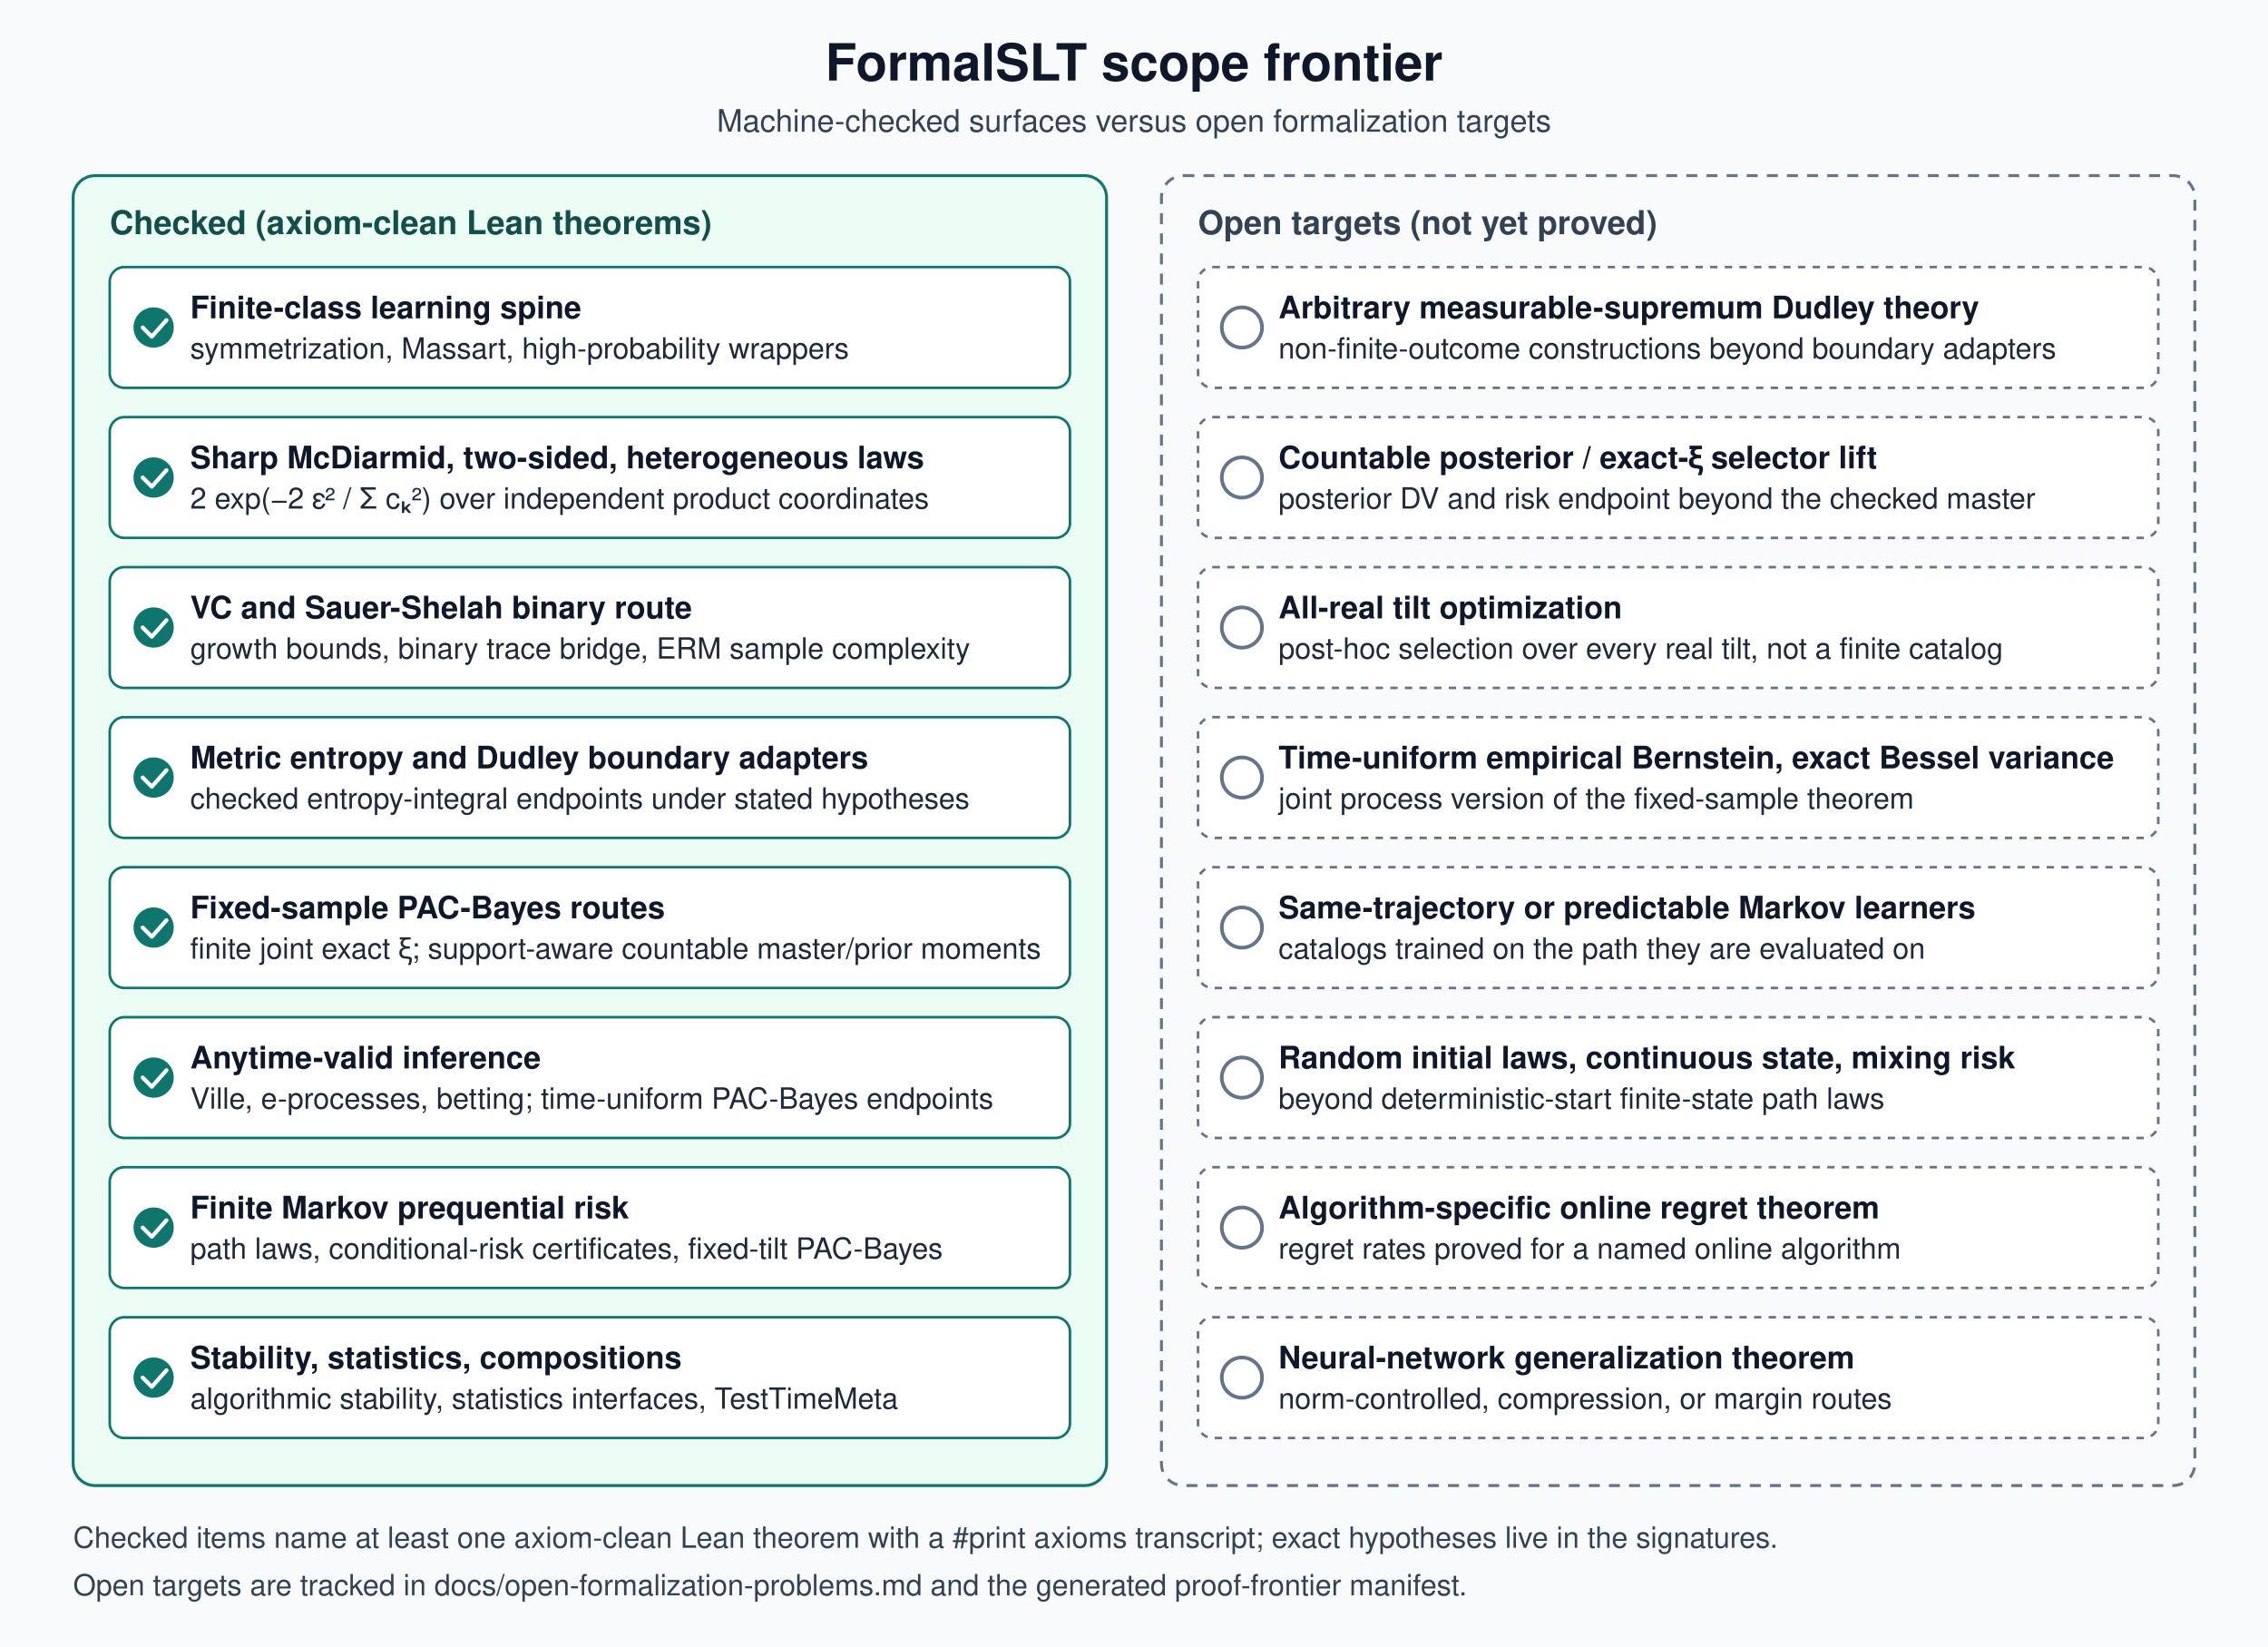
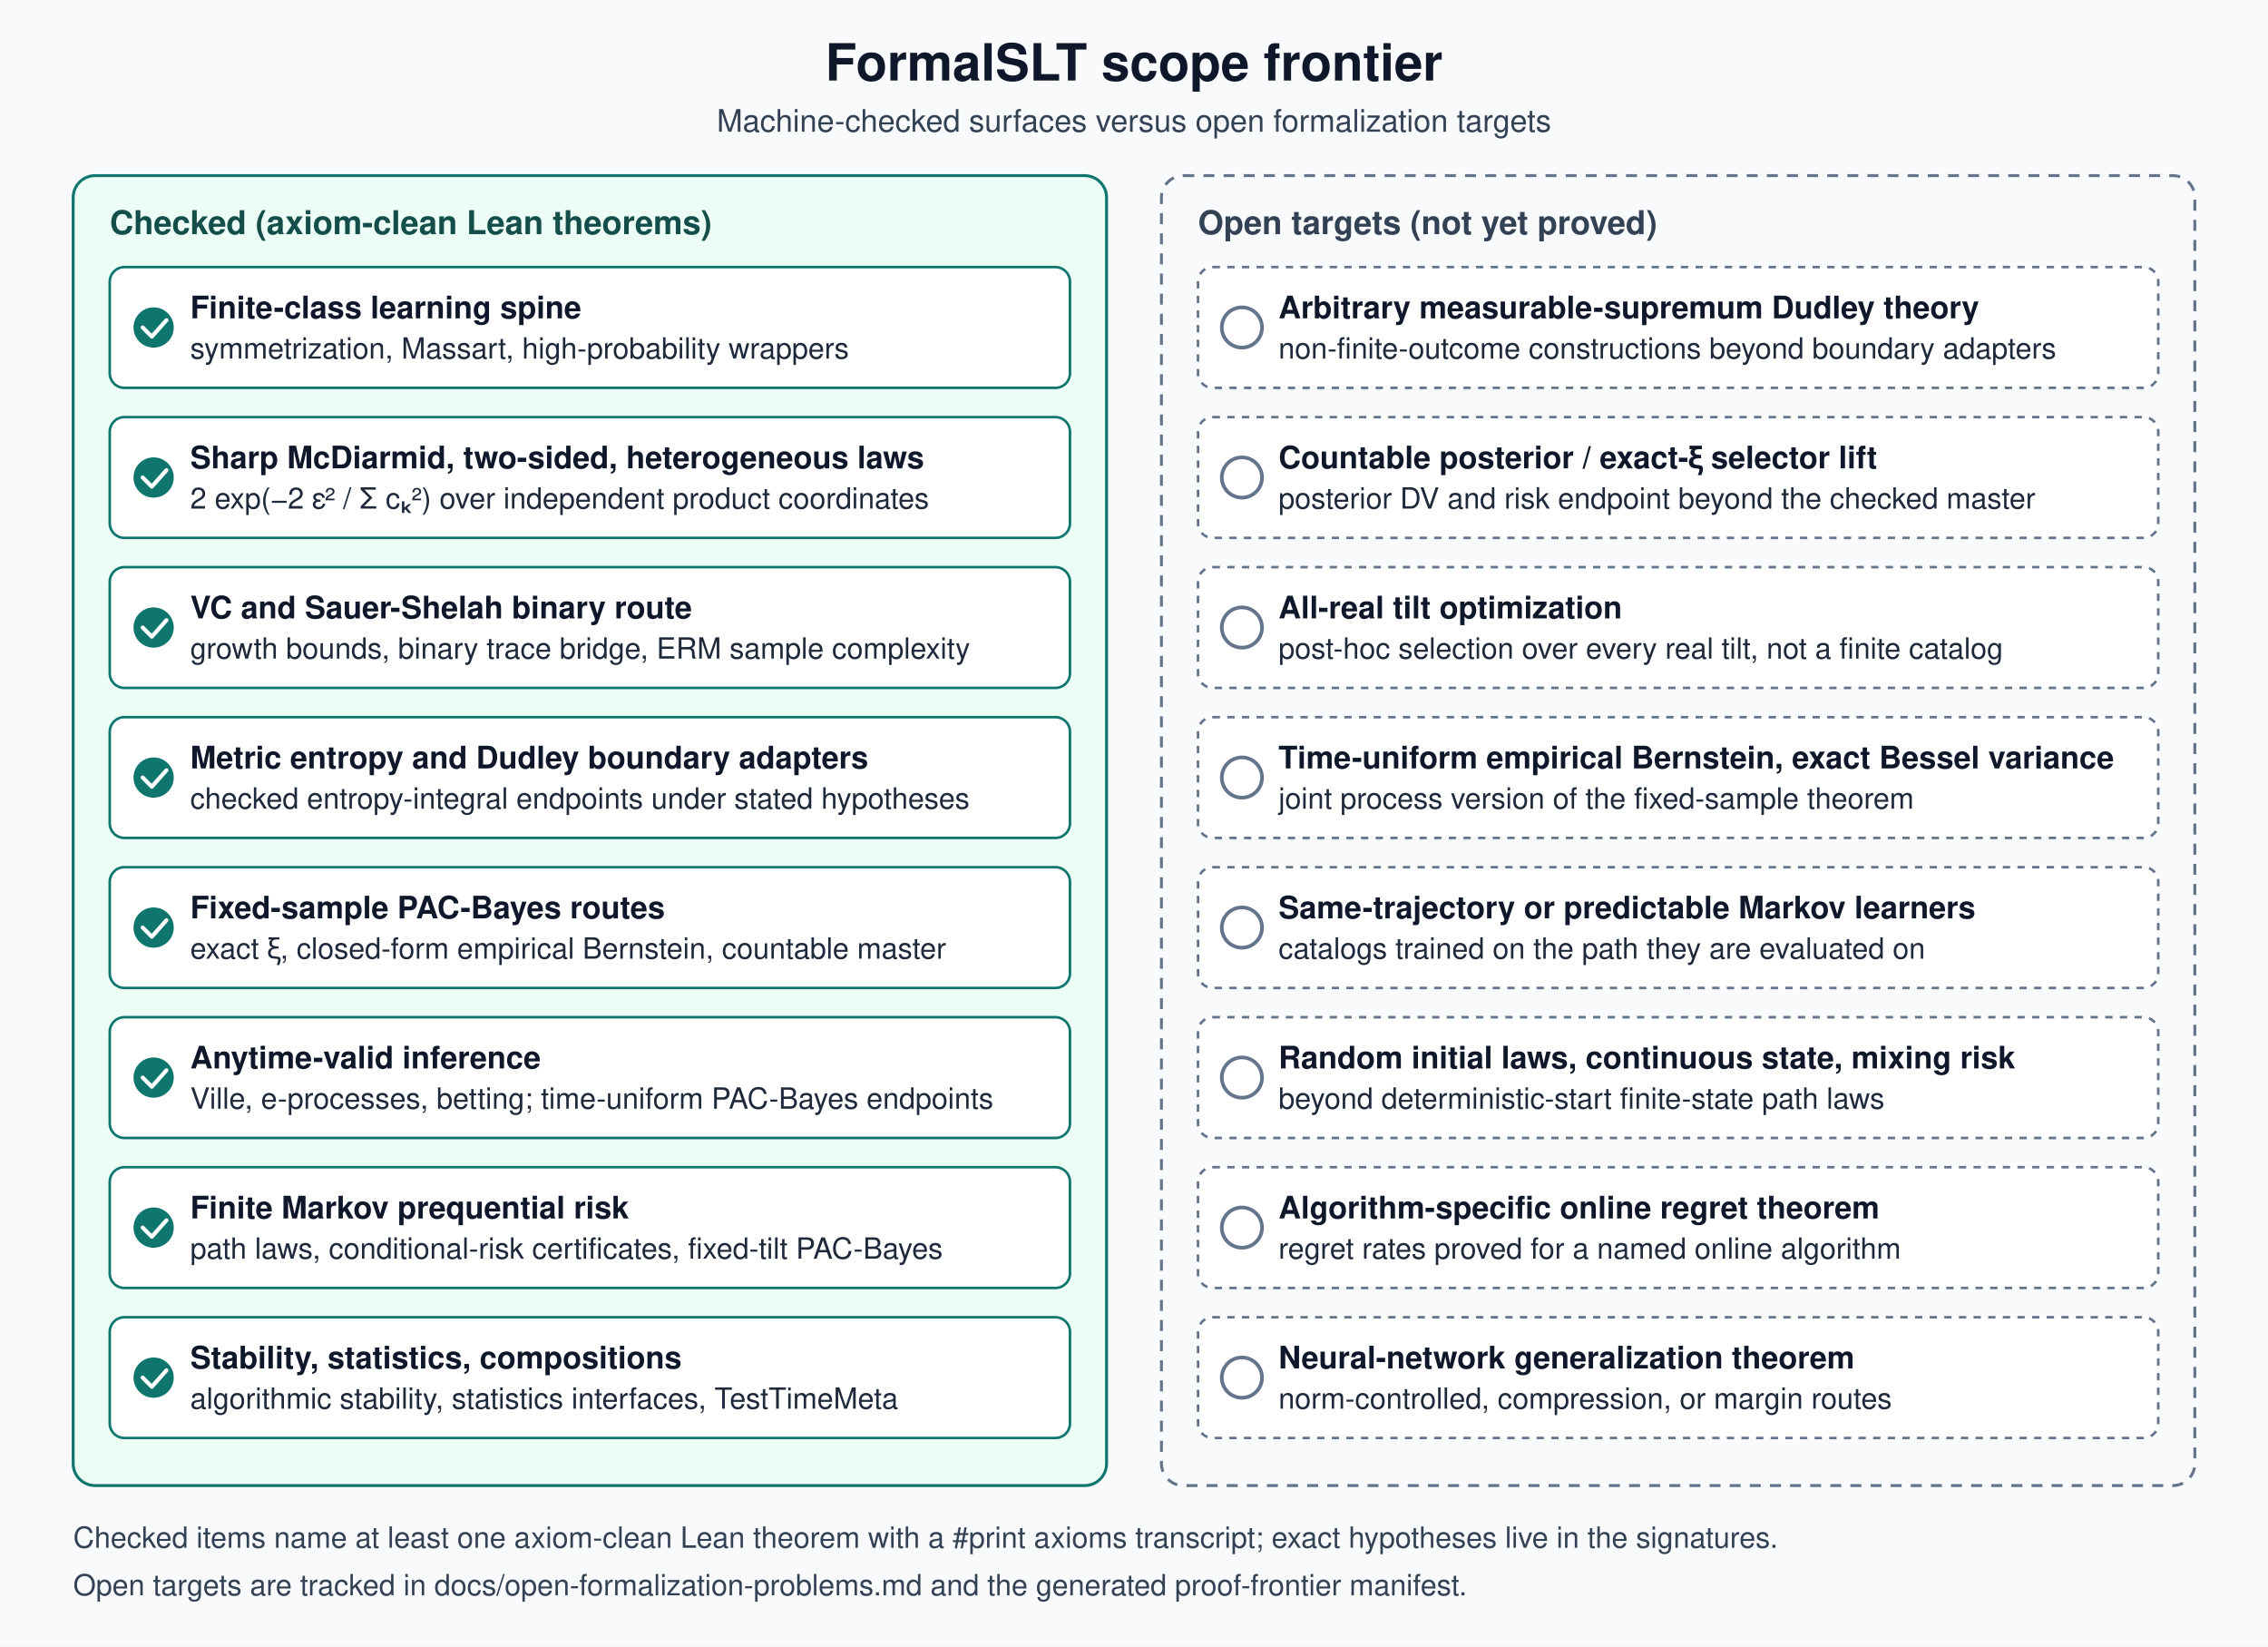
<svg xmlns="http://www.w3.org/2000/svg" width="1240" height="900" viewBox="0 0 1240 900" role="img" aria-labelledby="title desc">
  <defs>
    <style>
      text { font-family: ui-sans-serif, system-ui, -apple-system, BlinkMacSystemFont, "Segoe UI", Helvetica, Arial, sans-serif; }
      .bg { fill: #f8fafc; }
      .title-text { fill: #0f172a; font-size: 28px; font-weight: 700; }
      .subtitle { fill: #334155; font-size: 17px; }
      .col-in { fill: #ecfdf5; stroke: #0f766e; stroke-width: 1.6; }
      .col-out { fill: #f8fafc; stroke: #64748b; stroke-width: 1.6; stroke-dasharray: 6 5; }
      .col-title-in { fill: #134e4a; font-size: 18px; font-weight: 700; }
      .col-title-out { fill: #334155; font-size: 18px; font-weight: 700; }
      .item-in { fill: #ffffff; stroke: #0f766e; stroke-width: 1.4; }
      .item-out { fill: #ffffff; stroke: #64748b; stroke-width: 1.4; stroke-dasharray: 4 4; }
      .item-label { fill: #0f172a; font-size: 17px; font-weight: 700; }
      .item-sub { fill: #1e293b; font-size: 16px; }
      .badge-in { fill: #0f766e; }
      .footer { fill: #334155; font-size: 16px; }
    </style>
  </defs>
  <rect width="1240" height="900" class="bg" />
  <text x="620" y="44" text-anchor="middle" class="title-text">FormalSLT scope frontier</text>
  <text x="620" y="72" text-anchor="middle" class="subtitle">Machine-checked surfaces versus open formalization targets</text>
  <rect x="40" y="96" width="565" height="716" rx="12" class="col-in" />
  <text x="60" y="128" class="col-title-in">Checked (axiom-clean Lean theorems)</text>
  <rect x="60" y="146" width="525" height="66" rx="8" class="item-in" />
  <circle cx="84" cy="179" r="11" class="badge-in" />
  <path d="M78 179 L83 184 L91 175" stroke="#ffffff" stroke-width="2.2" fill="none" stroke-linecap="round" stroke-linejoin="round" />
  <text x="104" y="174" class="item-label">Finite-class learning spine</text>
  <text x="104" y="196" class="item-sub">symmetrization, Massart, high-probability wrappers</text>
  <rect x="60" y="228" width="525" height="66" rx="8" class="item-in" />
  <circle cx="84" cy="261" r="11" class="badge-in" />
  <path d="M78 261 L83 266 L91 257" stroke="#ffffff" stroke-width="2.2" fill="none" stroke-linecap="round" stroke-linejoin="round" />
  <text x="104" y="256" class="item-label">Sharp McDiarmid, two-sided, heterogeneous laws</text>
  <text x="104" y="278" class="item-sub">2 exp(−2 ε² / Σ cₖ²) over independent product coordinates</text>
  <rect x="60" y="310" width="525" height="66" rx="8" class="item-in" />
  <circle cx="84" cy="343" r="11" class="badge-in" />
  <path d="M78 343 L83 348 L91 339" stroke="#ffffff" stroke-width="2.2" fill="none" stroke-linecap="round" stroke-linejoin="round" />
  <text x="104" y="338" class="item-label">VC and Sauer-Shelah binary route</text>
  <text x="104" y="360" class="item-sub">growth bounds, binary trace bridge, ERM sample complexity</text>
  <rect x="60" y="392" width="525" height="66" rx="8" class="item-in" />
  <circle cx="84" cy="425" r="11" class="badge-in" />
  <path d="M78 425 L83 430 L91 421" stroke="#ffffff" stroke-width="2.2" fill="none" stroke-linecap="round" stroke-linejoin="round" />
  <text x="104" y="420" class="item-label">Metric entropy and Dudley boundary adapters</text>
  <text x="104" y="442" class="item-sub">checked entropy-integral endpoints under stated hypotheses</text>
  <rect x="60" y="474" width="525" height="66" rx="8" class="item-in" />
  <circle cx="84" cy="507" r="11" class="badge-in" />
  <path d="M78 507 L83 512 L91 503" stroke="#ffffff" stroke-width="2.2" fill="none" stroke-linecap="round" stroke-linejoin="round" />
  <text x="104" y="502" class="item-label">Fixed-sample PAC-Bayes routes</text>
-   <text x="104" y="524" class="item-sub">finite joint exact ξ; support-aware countable master/prior moments</text>
+   <text x="104" y="524" class="item-sub">exact ξ, closed-form empirical Bernstein, countable master</text>
  <rect x="60" y="556" width="525" height="66" rx="8" class="item-in" />
  <circle cx="84" cy="589" r="11" class="badge-in" />
  <path d="M78 589 L83 594 L91 585" stroke="#ffffff" stroke-width="2.2" fill="none" stroke-linecap="round" stroke-linejoin="round" />
  <text x="104" y="584" class="item-label">Anytime-valid inference</text>
  <text x="104" y="606" class="item-sub">Ville, e-processes, betting; time-uniform PAC-Bayes endpoints</text>
  <rect x="60" y="638" width="525" height="66" rx="8" class="item-in" />
  <circle cx="84" cy="671" r="11" class="badge-in" />
  <path d="M78 671 L83 676 L91 667" stroke="#ffffff" stroke-width="2.2" fill="none" stroke-linecap="round" stroke-linejoin="round" />
  <text x="104" y="666" class="item-label">Finite Markov prequential risk</text>
  <text x="104" y="688" class="item-sub">path laws, conditional-risk certificates, fixed-tilt PAC-Bayes</text>
  <rect x="60" y="720" width="525" height="66" rx="8" class="item-in" />
  <circle cx="84" cy="753" r="11" class="badge-in" />
  <path d="M78 753 L83 758 L91 749" stroke="#ffffff" stroke-width="2.2" fill="none" stroke-linecap="round" stroke-linejoin="round" />
  <text x="104" y="748" class="item-label">Stability, statistics, compositions</text>
  <text x="104" y="770" class="item-sub">algorithmic stability, statistics interfaces, TestTimeMeta</text>
  <rect x="635" y="96" width="565" height="716" rx="12" class="col-out" />
  <text x="655" y="128" class="col-title-out">Open targets (not yet proved)</text>
  <rect x="655" y="146" width="525" height="66" rx="8" class="item-out" />
  <circle cx="679" cy="179" r="11" fill="none" stroke="#64748b" stroke-width="2" />
  <text x="699" y="174" class="item-label">Arbitrary measurable-supremum Dudley theory</text>
  <text x="699" y="196" class="item-sub">non-finite-outcome constructions beyond boundary adapters</text>
  <rect x="655" y="228" width="525" height="66" rx="8" class="item-out" />
  <circle cx="679" cy="261" r="11" fill="none" stroke="#64748b" stroke-width="2" />
  <text x="699" y="256" class="item-label">Countable posterior / exact-ξ selector lift</text>
  <text x="699" y="278" class="item-sub">posterior DV and risk endpoint beyond the checked master</text>
  <rect x="655" y="310" width="525" height="66" rx="8" class="item-out" />
  <circle cx="679" cy="343" r="11" fill="none" stroke="#64748b" stroke-width="2" />
  <text x="699" y="338" class="item-label">All-real tilt optimization</text>
  <text x="699" y="360" class="item-sub">post-hoc selection over every real tilt, not a finite catalog</text>
  <rect x="655" y="392" width="525" height="66" rx="8" class="item-out" />
  <circle cx="679" cy="425" r="11" fill="none" stroke="#64748b" stroke-width="2" />
  <text x="699" y="420" class="item-label">Time-uniform empirical Bernstein, exact Bessel variance</text>
  <text x="699" y="442" class="item-sub">joint process version of the fixed-sample theorem</text>
  <rect x="655" y="474" width="525" height="66" rx="8" class="item-out" />
  <circle cx="679" cy="507" r="11" fill="none" stroke="#64748b" stroke-width="2" />
  <text x="699" y="502" class="item-label">Same-trajectory or predictable Markov learners</text>
  <text x="699" y="524" class="item-sub">catalogs trained on the path they are evaluated on</text>
  <rect x="655" y="556" width="525" height="66" rx="8" class="item-out" />
  <circle cx="679" cy="589" r="11" fill="none" stroke="#64748b" stroke-width="2" />
  <text x="699" y="584" class="item-label">Random initial laws, continuous state, mixing risk</text>
  <text x="699" y="606" class="item-sub">beyond deterministic-start finite-state path laws</text>
  <rect x="655" y="638" width="525" height="66" rx="8" class="item-out" />
  <circle cx="679" cy="671" r="11" fill="none" stroke="#64748b" stroke-width="2" />
  <text x="699" y="666" class="item-label">Algorithm-specific online regret theorem</text>
  <text x="699" y="688" class="item-sub">regret rates proved for a named online algorithm</text>
  <rect x="655" y="720" width="525" height="66" rx="8" class="item-out" />
  <circle cx="679" cy="753" r="11" fill="none" stroke="#64748b" stroke-width="2" />
  <text x="699" y="748" class="item-label">Neural-network generalization theorem</text>
  <text x="699" y="770" class="item-sub">norm-controlled, compression, or margin routes</text>
  <text x="40" y="846" class="footer">Checked items name at least one axiom-clean Lean theorem with a #print axioms transcript; exact hypotheses live in the signatures.</text>
  <text x="40" y="872" class="footer">Open targets are tracked in docs/open-formalization-problems.md and the generated proof-frontier manifest.</text>
</svg>
